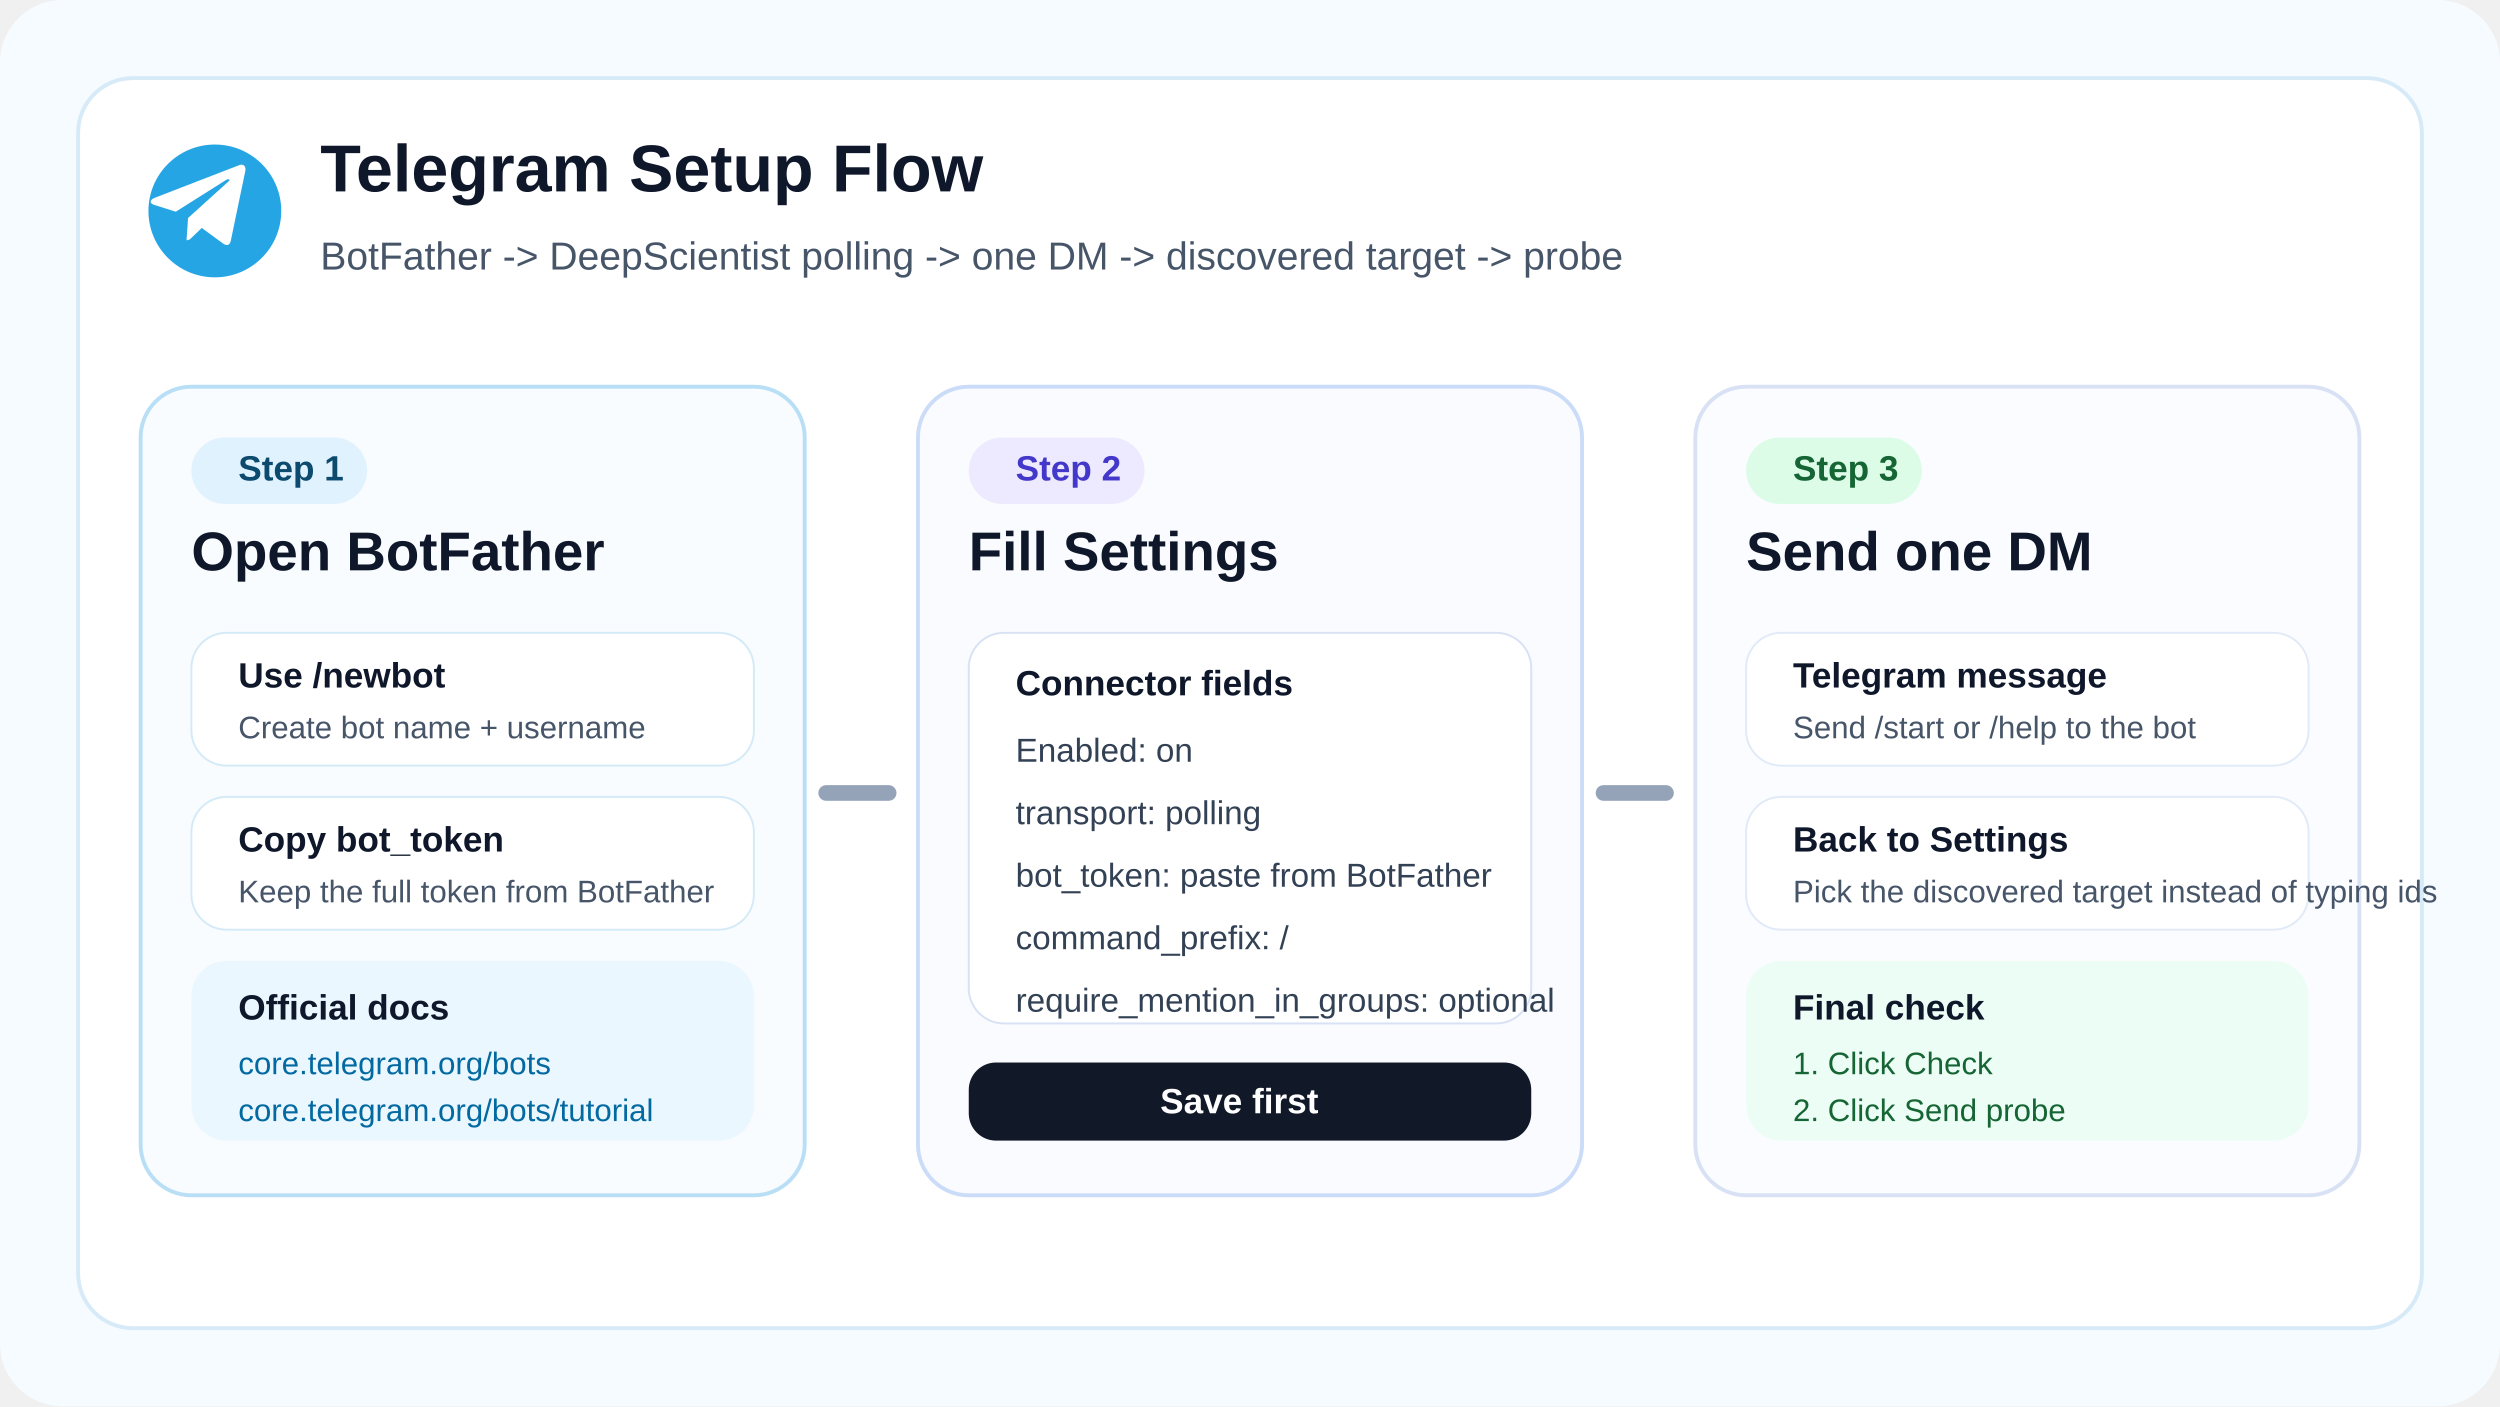
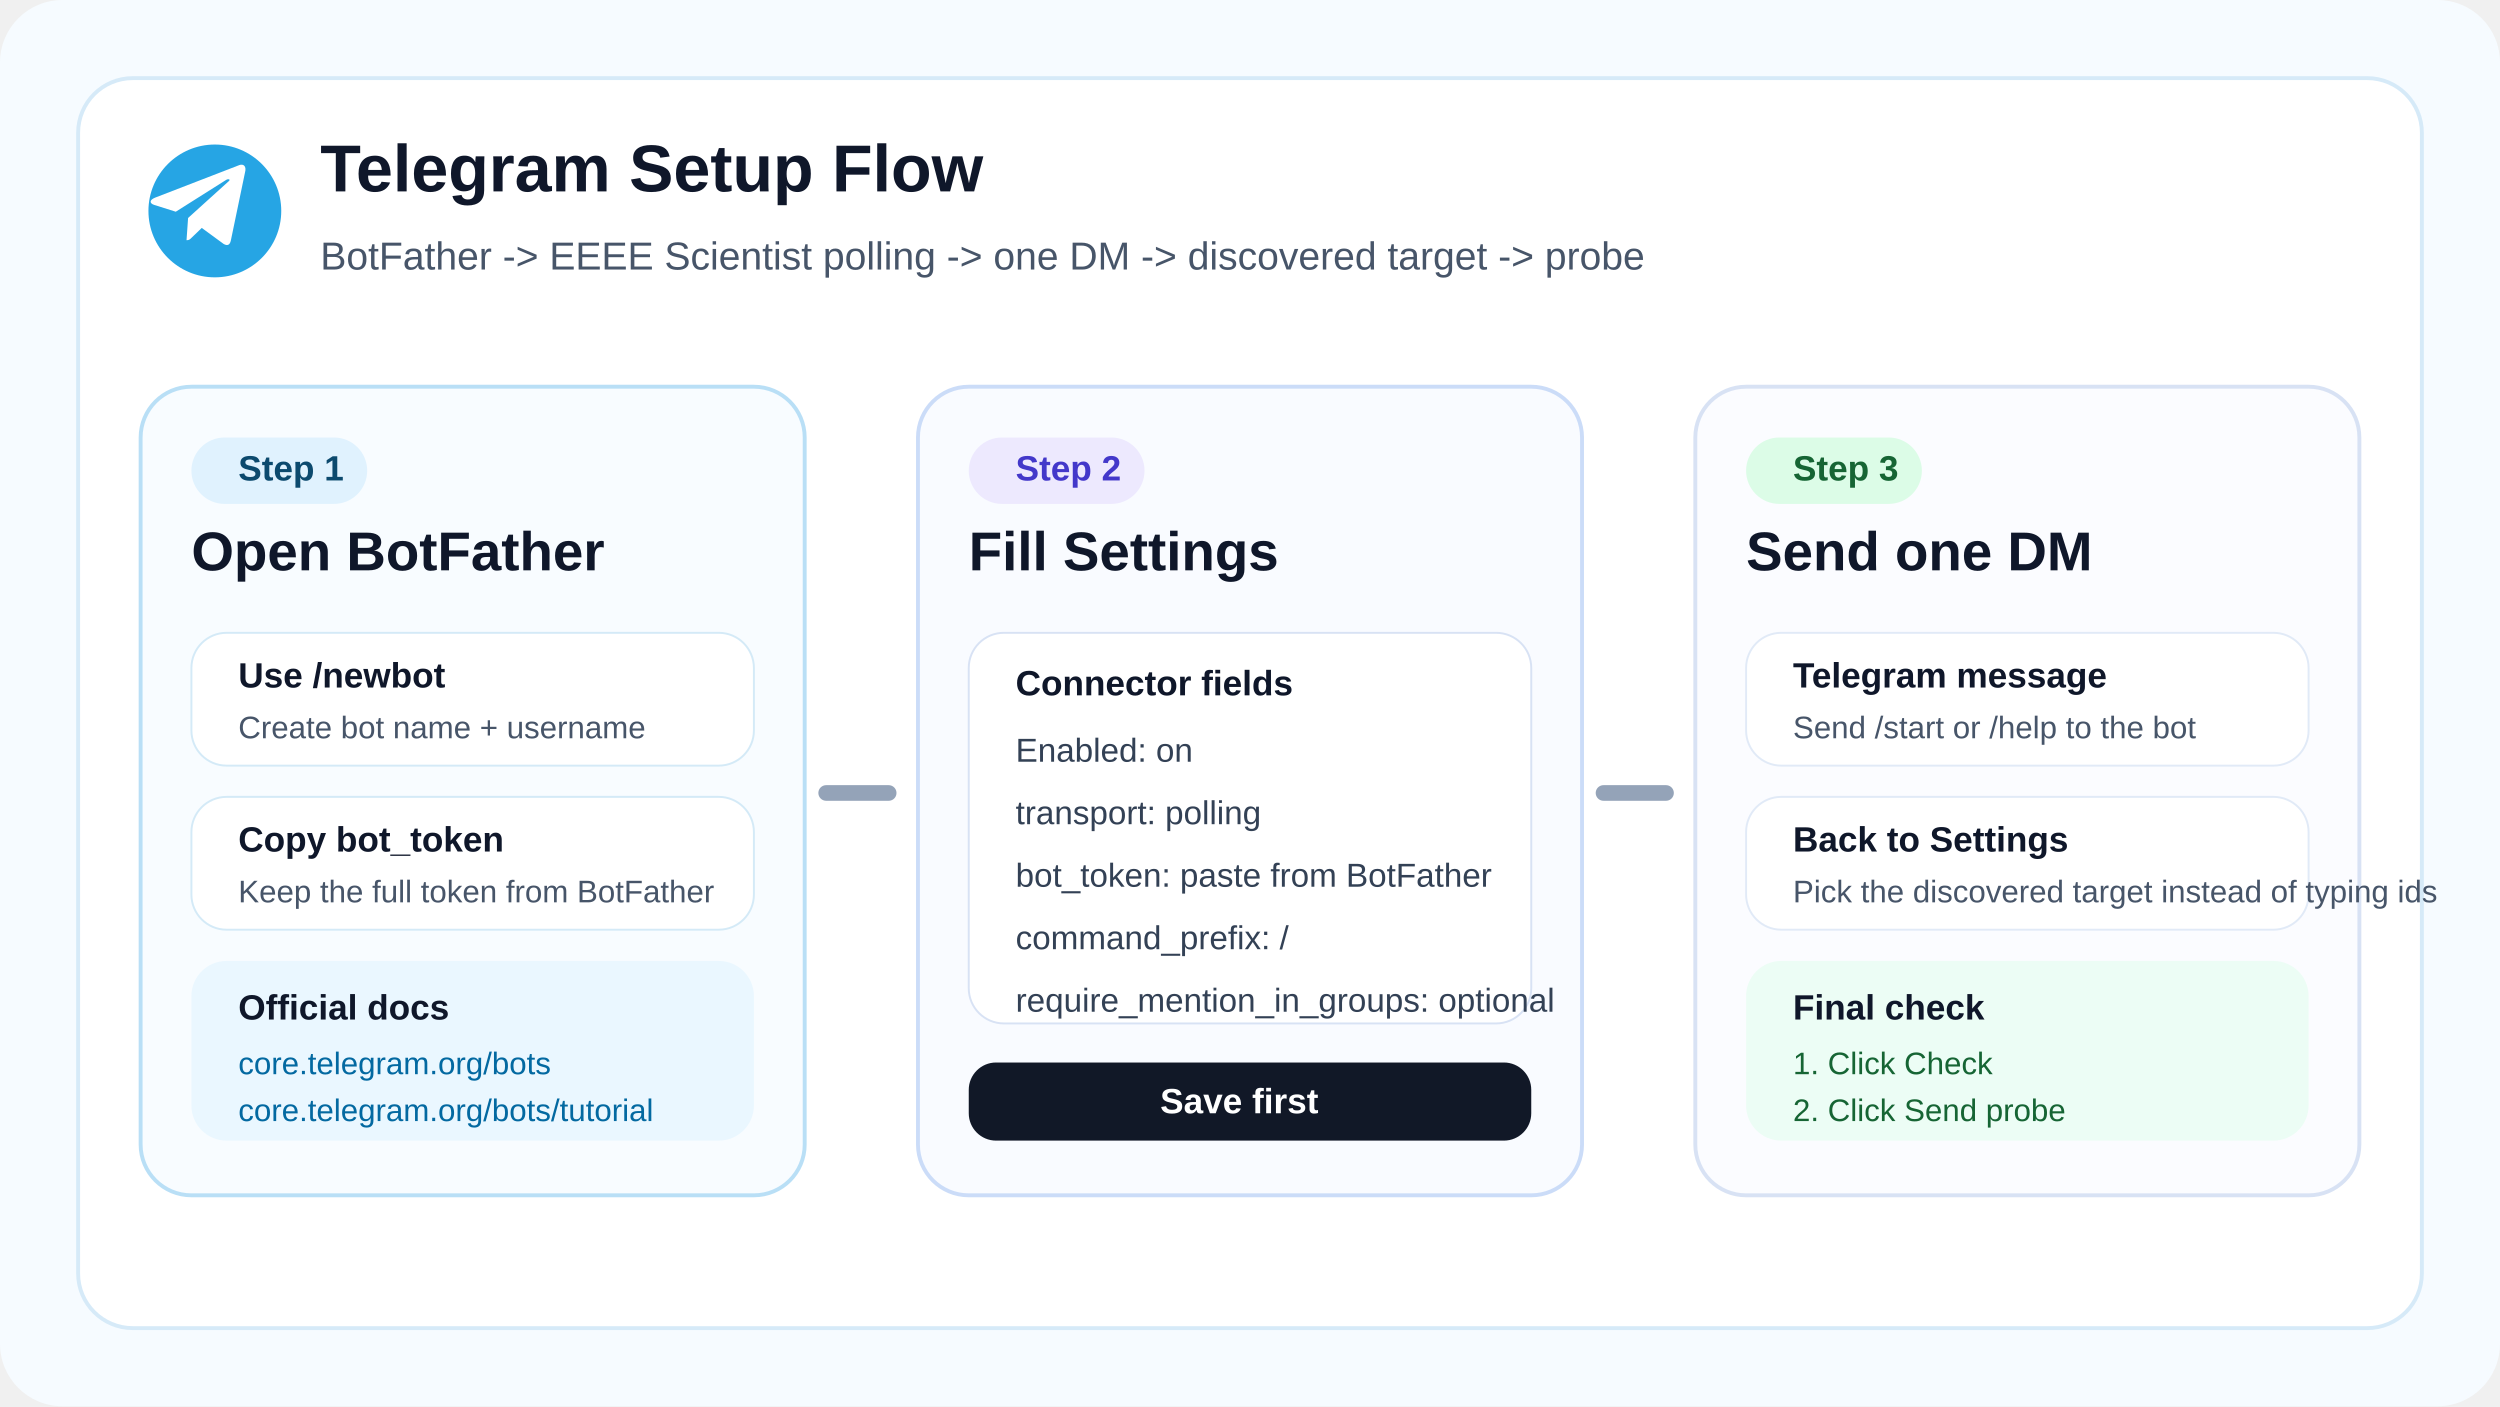
<svg xmlns="http://www.w3.org/2000/svg" width="1280" height="720" viewBox="0 0 1280 720" fill="none">
  <rect width="1280" height="720" rx="32" fill="#F6FBFF" />
  <rect x="40" y="40" width="1200" height="640" rx="28" fill="#FFFFFF" stroke="#D6EAF8" stroke-width="2" />
  <circle cx="110" cy="108" r="34" fill="#26A5E4" />
  <path d="M125.4 88.5L118.2 123.1C117.7 125.5 116.4 126 114.5 124.9L103.3 116.7L97.9 121.9C97.3 122.5 96.8 123 95.5 123L96.3 111.6L117.2 92.7C118.1 91.9 117 91.4 115.8 92.1L90 108.4L78.9 104.9C76.5 104.1 76.4 102.4 79.4 101.2L122.6 84.5C124.6 83.8 126.4 85 125.4 88.5Z" fill="#fff" />
  <text x="164" y="98" fill="#0F172A" font-family="Arial, sans-serif" font-size="34" font-weight="700">Telegram Setup Flow</text>
-   <text x="164" y="138" fill="#475569" font-family="Arial, sans-serif" font-size="20">BotFather -&gt; DeepScientist polling -&gt; one DM -&gt; discovered target -&gt; probe</text>
+   <text x="164" y="138" fill="#475569" font-family="Arial, sans-serif" font-size="20">BotFather -&gt; EEEE Scientist polling -&gt; one DM -&gt; discovered target -&gt; probe</text>
  <rect x="72" y="198" width="340" height="414" rx="26" fill="#F8FCFF" stroke="#B9DFF6" stroke-width="2" />
  <rect x="98" y="224" width="90" height="34" rx="17" fill="#E0F2FE" />
  <text x="122" y="246" fill="#0C4A6E" font-family="Arial, sans-serif" font-size="18" font-weight="700">Step 1</text>
  <text x="98" y="292" fill="#0F172A" font-family="Arial, sans-serif" font-size="28" font-weight="700">Open BotFather</text>
  <rect x="98" y="324" width="288" height="68" rx="18" fill="#fff" stroke="#D4EAF7" />
  <text x="122" y="352" fill="#0F172A" font-family="Arial, sans-serif" font-size="18" font-weight="700">Use /newbot</text>
  <text x="122" y="378" fill="#475569" font-family="Arial, sans-serif" font-size="16">Create bot name + username</text>
  <rect x="98" y="408" width="288" height="68" rx="18" fill="#fff" stroke="#D4EAF7" />
  <text x="122" y="436" fill="#0F172A" font-family="Arial, sans-serif" font-size="18" font-weight="700">Copy bot_token</text>
  <text x="122" y="462" fill="#475569" font-family="Arial, sans-serif" font-size="16">Keep the full token from BotFather</text>
  <rect x="98" y="492" width="288" height="92" rx="18" fill="#EAF7FF" />
  <text x="122" y="522" fill="#0F172A" font-family="Arial, sans-serif" font-size="18" font-weight="700">Official docs</text>
  <text x="122" y="550" fill="#0369A1" font-family="Arial, sans-serif" font-size="16">core.telegram.org/bots</text>
  <text x="122" y="574" fill="#0369A1" font-family="Arial, sans-serif" font-size="16">core.telegram.org/bots/tutorial</text>
  <rect x="470" y="198" width="340" height="414" rx="26" fill="#F9FBFF" stroke="#CBDCF8" stroke-width="2" />
  <rect x="496" y="224" width="90" height="34" rx="17" fill="#EDE9FE" />
  <text x="520" y="246" fill="#4338CA" font-family="Arial, sans-serif" font-size="18" font-weight="700">Step 2</text>
  <text x="496" y="292" fill="#0F172A" font-family="Arial, sans-serif" font-size="28" font-weight="700">Fill Settings</text>
  <rect x="496" y="324" width="288" height="200" rx="18" fill="#fff" stroke="#D8E2F4" />
  <text x="520" y="356" fill="#0F172A" font-family="Arial, sans-serif" font-size="18" font-weight="700">Connector fields</text>
  <text x="520" y="390" fill="#334155" font-family="Arial, sans-serif" font-size="17">Enabled: on</text>
  <text x="520" y="422" fill="#334155" font-family="Arial, sans-serif" font-size="17">transport: polling</text>
  <text x="520" y="454" fill="#334155" font-family="Arial, sans-serif" font-size="17">bot_token: paste from BotFather</text>
  <text x="520" y="486" fill="#334155" font-family="Arial, sans-serif" font-size="17">command_prefix: /</text>
  <text x="520" y="518" fill="#334155" font-family="Arial, sans-serif" font-size="17">require_mention_in_groups: optional</text>
  <rect x="496" y="544" width="288" height="40" rx="14" fill="#111827" />
  <text x="594" y="570" fill="#fff" font-family="Arial, sans-serif" font-size="18" font-weight="700">Save first</text>
  <rect x="868" y="198" width="340" height="414" rx="26" fill="#FBFCFF" stroke="#D8E2F4" stroke-width="2" />
  <rect x="894" y="224" width="90" height="34" rx="17" fill="#DCFCE7" />
  <text x="918" y="246" fill="#166534" font-family="Arial, sans-serif" font-size="18" font-weight="700">Step 3</text>
  <text x="894" y="292" fill="#0F172A" font-family="Arial, sans-serif" font-size="28" font-weight="700">Send one DM</text>
  <rect x="894" y="324" width="288" height="68" rx="18" fill="#fff" stroke="#E1EAF7" />
  <text x="918" y="352" fill="#0F172A" font-family="Arial, sans-serif" font-size="18" font-weight="700">Telegram message</text>
  <text x="918" y="378" fill="#475569" font-family="Arial, sans-serif" font-size="16">Send /start or /help to the bot</text>
  <rect x="894" y="408" width="288" height="68" rx="18" fill="#fff" stroke="#E1EAF7" />
  <text x="918" y="436" fill="#0F172A" font-family="Arial, sans-serif" font-size="18" font-weight="700">Back to Settings</text>
  <text x="918" y="462" fill="#475569" font-family="Arial, sans-serif" font-size="16">Pick the discovered target instead of typing ids</text>
  <rect x="894" y="492" width="288" height="92" rx="18" fill="#ECFDF5" />
  <text x="918" y="522" fill="#0F172A" font-family="Arial, sans-serif" font-size="18" font-weight="700">Final check</text>
  <text x="918" y="550" fill="#166534" font-family="Arial, sans-serif" font-size="16">1. Click Check</text>
  <text x="918" y="574" fill="#166534" font-family="Arial, sans-serif" font-size="16">2. Click Send probe</text>
  <path d="M423 406H455" stroke="#94A3B8" stroke-width="8" stroke-linecap="round" />
  <path d="M821 406H853" stroke="#94A3B8" stroke-width="8" stroke-linecap="round" />
</svg>
